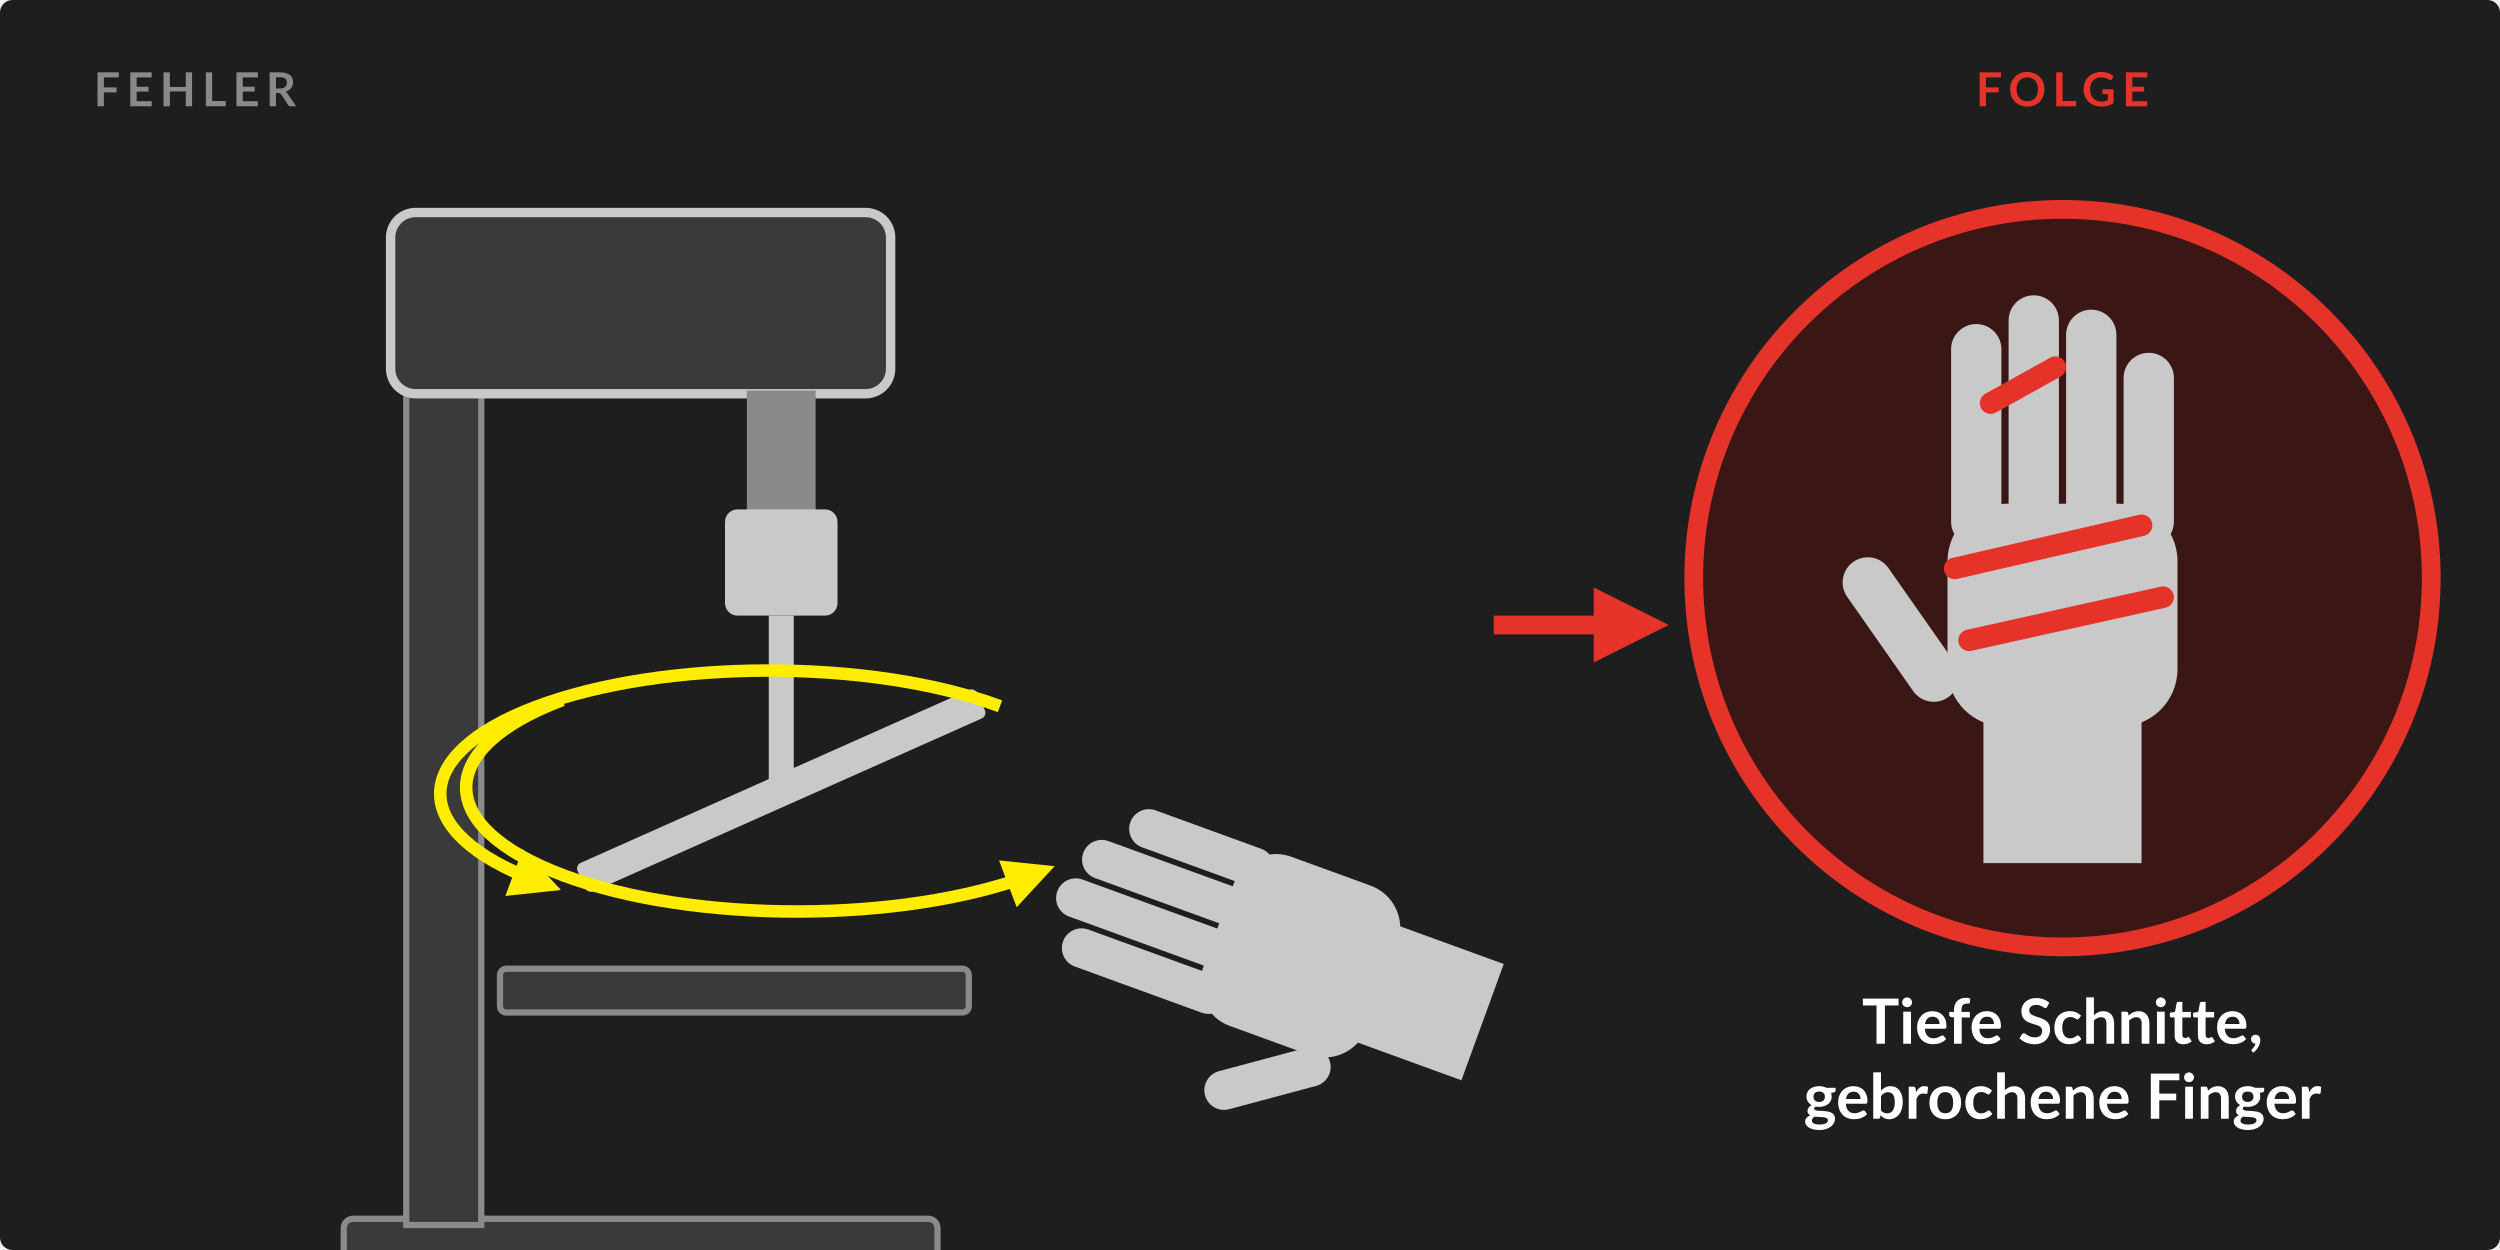
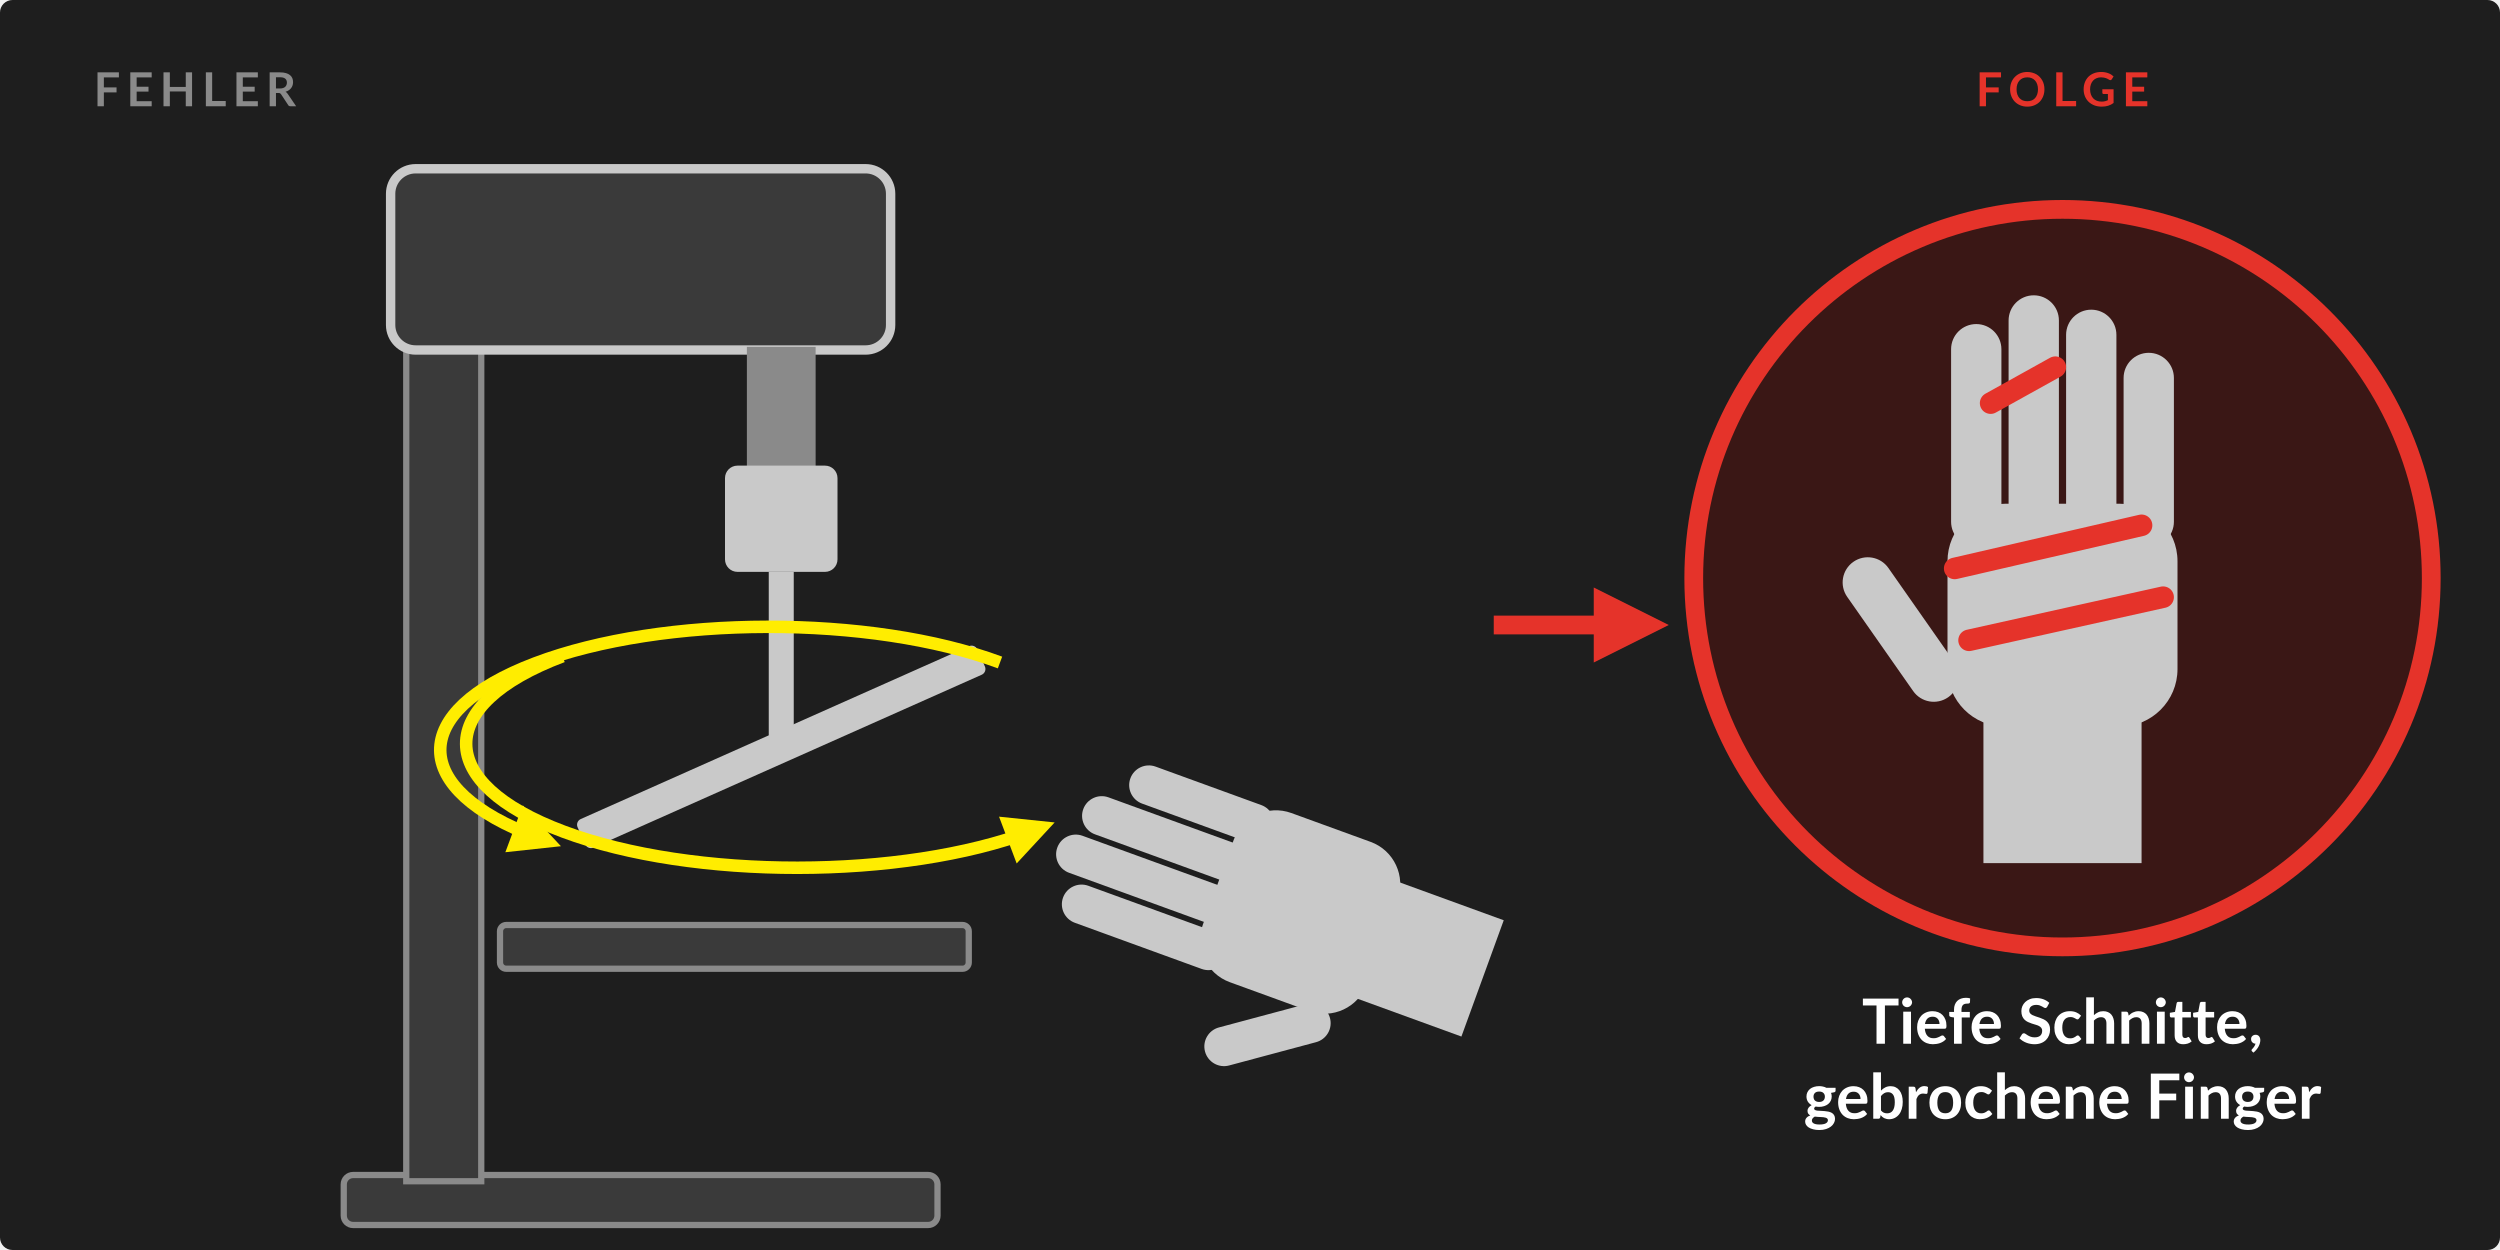
<svg xmlns="http://www.w3.org/2000/svg" viewBox="0 0 800 400" width="800" height="400" role="img" aria-label="Fehler: Ein kleines Werkstück wird beim Bohren mit der Hand gehalten. Es reißt mit und dreht wie ein Propeller. Folge: tiefe Schnitte und gebrochene Finger">
  <defs>
    <marker id="ay" viewBox="0 0 10 10" refX="5" refY="5" markerWidth="4" markerHeight="4" orient="auto-start-reverse">
      <path d="M0,0 L10,5 L0,10 z" fill="#FFED00" />
    </marker>
    <marker id="ar" viewBox="0 0 10 10" refX="5" refY="5" markerWidth="4" markerHeight="4" orient="auto-start-reverse">
      <path d="M0,0 L10,5 L0,10 z" fill="#E5332A" />
    </marker>
  </defs>
  <rect width="800" height="400" rx="4" fill="#1E1E1E" />
  <g font-family="Lato, 'Helvetica Neue', Arial, sans-serif">
    <text x="30" y="34" font-size="15" fill="#8A8A8A" text-anchor="start" font-weight="700" letter-spacing="2">FEHLER</text>
-     <g transform="translate(250,250)">
-       <rect x="-140" y="140" width="190" height="16" rx="3" fill="#3A3A3A" stroke="#8A8A8A" stroke-width="2" />
-       <rect x="-120" y="-150" width="24" height="292" fill="#3A3A3A" stroke="#8A8A8A" stroke-width="2" />
-       <rect x="-90" y="60" width="150" height="14" rx="2" fill="#3A3A3A" stroke="#8A8A8A" stroke-width="2" />
-       <rect x="-125" y="-182" width="160" height="58" rx="8" fill="#3A3A3A" stroke="#C9C9C9" stroke-width="3" />
-       <rect x="-11" y="-125" width="22" height="40" fill="#8A8A8A" />
-       <rect x="-18" y="-87" width="36" height="34" rx="4" fill="#C9C9C9" />
-       <rect x="-4" y="-53" width="8" height="53" fill="#C9C9C9" />
-     </g>
-     <rect x="180" y="248" width="140" height="10" rx="2" fill="#C9C9C9" transform="rotate(-24 250 253)" />
-     <path d="M180,224 A80,30 0 0 0 330,280" stroke="#FFED00" stroke-width="4" fill="none" marker-end="url(#ay)" />
-     <path d="M320,226 A80,30 0 0 0 172,282" stroke="#FFED00" stroke-width="4" fill="none" marker-end="url(#ay)" />
-     <g transform="translate(400,300) rotate(-70) scale(0.9)">
-       <rect x="-31" y="-62" width="14" height="62" rx="7" fill="#C9C9C9" />
-       <rect x="-15" y="-70" width="14" height="70" rx="7" fill="#C9C9C9" />
-       <rect x="1" y="-66" width="14" height="66" rx="7" fill="#C9C9C9" />
-       <rect x="17" y="-54" width="14" height="54" rx="7" fill="#C9C9C9" />
-       <rect x="-32" y="-12" width="64" height="62" rx="16" fill="#C9C9C9" />
-       <rect x="-52" y="0" width="14" height="46" rx="7" fill="#C9C9C9" transform="rotate(-35 -45 23)" />
-       <rect x="-22" y="48" width="44" height="40" fill="#C9C9C9" />
+     <g transform="translate(0,-14)">
+       <g transform="translate(250,250)">
+         <rect x="-140" y="140" width="190" height="16" rx="3" fill="#3A3A3A" stroke="#8A8A8A" stroke-width="2" />
+         <rect x="-120" y="-150" width="24" height="292" fill="#3A3A3A" stroke="#8A8A8A" stroke-width="2" />
+         <rect x="-90" y="60" width="150" height="14" rx="2" fill="#3A3A3A" stroke="#8A8A8A" stroke-width="2" />
+         <rect x="-125" y="-182" width="160" height="58" rx="8" fill="#3A3A3A" stroke="#C9C9C9" stroke-width="3" />
+         <rect x="-11" y="-125" width="22" height="40" fill="#8A8A8A" />
+         <rect x="-18" y="-87" width="36" height="34" rx="4" fill="#C9C9C9" />
+         <rect x="-4" y="-53" width="8" height="53" fill="#C9C9C9" />
+       </g>
+       <rect x="180" y="248" width="140" height="10" rx="2" fill="#C9C9C9" transform="rotate(-24 250 253)" />
+       <path d="M180,224 A80,30 0 0 0 330,280" stroke="#FFED00" stroke-width="4" fill="none" marker-end="url(#ay)" />
+       <path d="M320,226 A80,30 0 0 0 172,282" stroke="#FFED00" stroke-width="4" fill="none" marker-end="url(#ay)" />
+       <g transform="translate(400,300) rotate(-70) scale(0.9)">
+         <rect x="-31" y="-62" width="14" height="62" rx="7" fill="#C9C9C9" />
+         <rect x="-15" y="-70" width="14" height="70" rx="7" fill="#C9C9C9" />
+         <rect x="1" y="-66" width="14" height="66" rx="7" fill="#C9C9C9" />
+         <rect x="17" y="-54" width="14" height="54" rx="7" fill="#C9C9C9" />
+         <rect x="-32" y="-12" width="64" height="62" rx="16" fill="#C9C9C9" />
+         <rect x="-52" y="0" width="14" height="46" rx="7" fill="#C9C9C9" transform="rotate(-35 -45 23)" />
+         <rect x="-22" y="48" width="44" height="40" fill="#C9C9C9" />
+       </g>
    </g>
    <path d="M478,200 L522,200" stroke="#E5332A" stroke-width="6" marker-end="url(#ar)" />
    <circle cx="660" cy="185" r="118" fill="#3A1715" stroke="#E5332A" stroke-width="6" />
    <text x="660" y="34" font-size="15" fill="#E5332A" text-anchor="middle" font-weight="700" letter-spacing="2">FOLGE</text>
    <g transform="translate(660,185)">
      <g transform="translate(0,-10) rotate(0) scale(1.15)">
        <rect x="-31" y="-62" width="14" height="62" rx="7" fill="#C9C9C9" />
        <rect x="-15" y="-70" width="14" height="70" rx="7" fill="#C9C9C9" />
        <rect x="1" y="-66" width="14" height="66" rx="7" fill="#C9C9C9" />
        <rect x="17" y="-54" width="14" height="54" rx="7" fill="#C9C9C9" />
        <rect x="-32" y="-12" width="64" height="62" rx="16" fill="#C9C9C9" />
        <rect x="-52" y="0" width="14" height="46" rx="7" fill="#C9C9C9" transform="rotate(-35 -45 23)" />
        <rect x="-22" y="48" width="44" height="40" fill="#C9C9C9" />
        <path d="M-30,6 L22,-6 M-26,26 L28,14 M-20,-40 L-2,-50" stroke="#E5332A" stroke-width="6" stroke-linecap="round" />
      </g>
    </g>
    <text x="660" y="334" font-size="20" fill="#FFFFFF" text-anchor="middle" font-weight="700">Tiefe Schnitte,</text>
    <text x="660" y="358" font-size="20" fill="#FFFFFF" text-anchor="middle" font-weight="700">gebrochene Finger</text>
  </g>
</svg>
